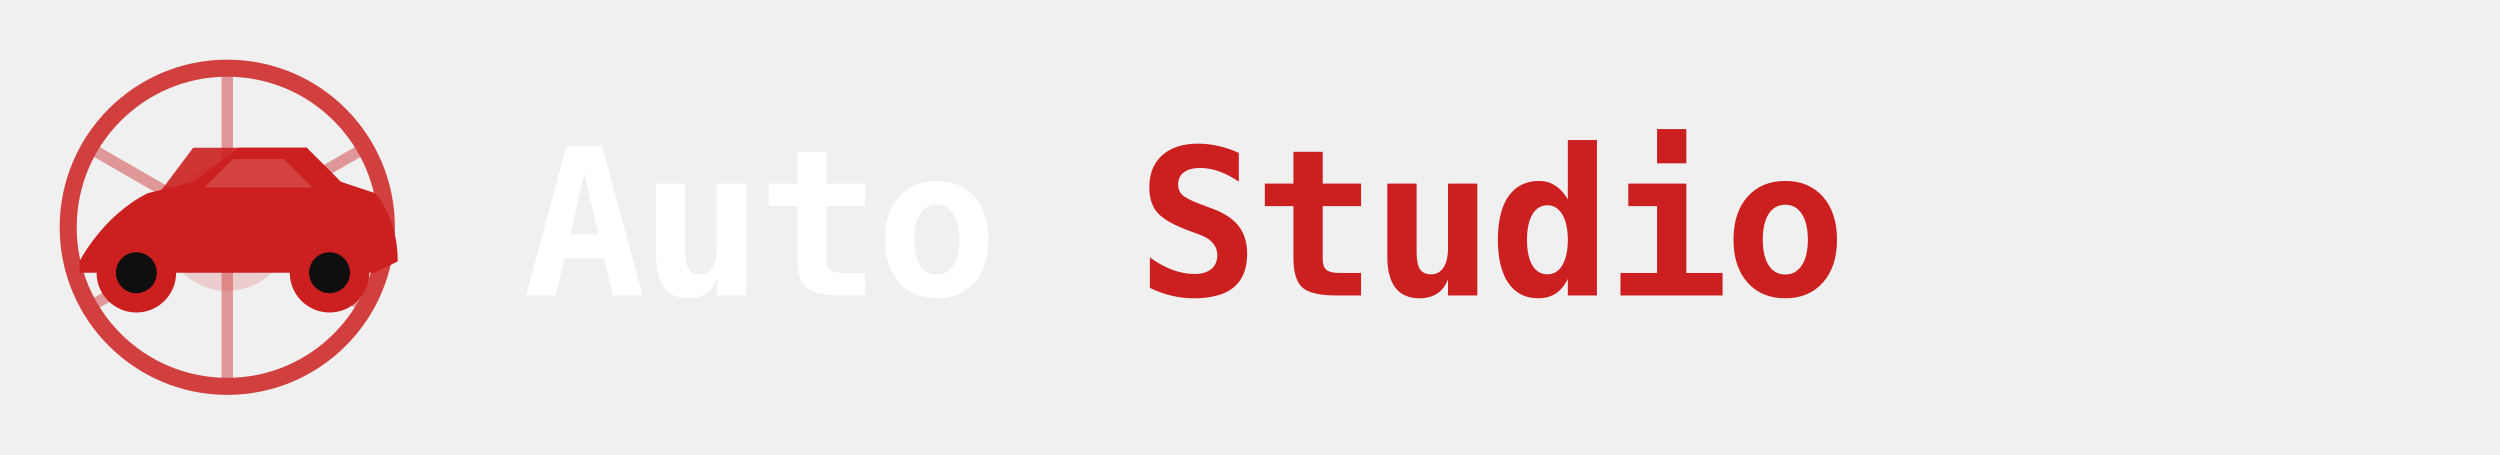
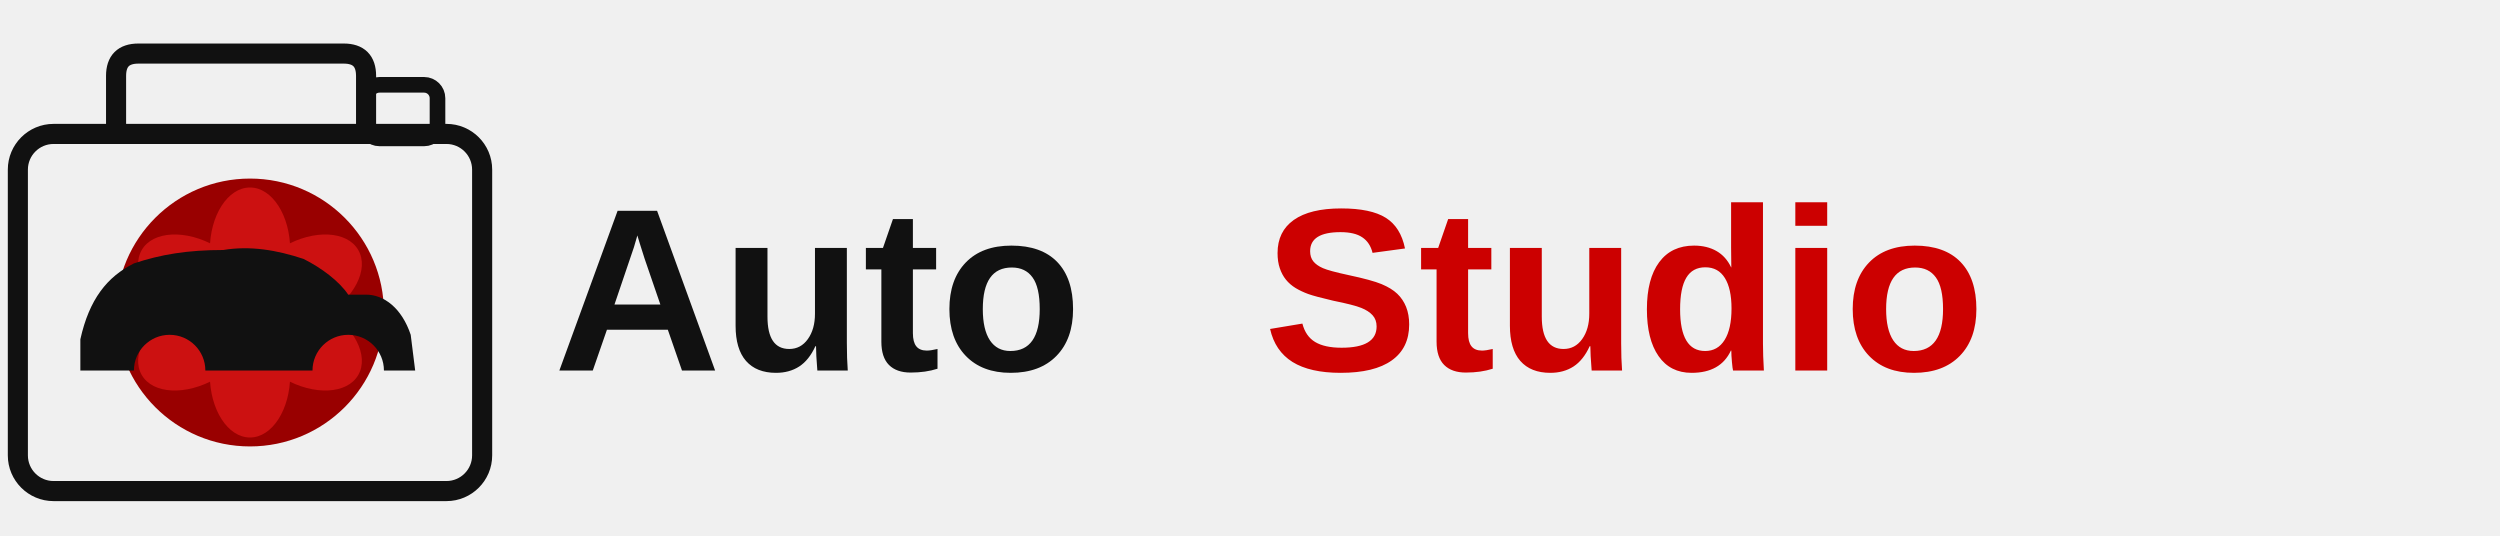
- <svg xmlns="http://www.w3.org/2000/svg" viewBox="0 0 220 40" fill="none">
-   <g opacity="0.85">
-     <circle cx="20" cy="20" r="14" stroke="#CC2020" stroke-width="1.5" fill="none" />
-     <line x1="20" y1="6" x2="20" y2="34" stroke="#CC2020" stroke-width="1" opacity="0.5" />
-     <line x1="20" y1="6" x2="20" y2="34" stroke="#CC2020" stroke-width="1" opacity="0.5" transform="rotate(60 20 20)" />
-     <line x1="20" y1="6" x2="20" y2="34" stroke="#CC2020" stroke-width="1" opacity="0.5" transform="rotate(120 20 20)" />
-     <circle cx="20" cy="20" r="5" stroke="#CC2020" stroke-width="1.2" fill="#CC2020" opacity="0.2" />
+ <svg xmlns="http://www.w3.org/2000/svg" viewBox="0 0 560 120" fill="none">
+   <defs>
+     <clipPath id="lensClip">
+       <circle cx="56" cy="70" r="30" />
+     </clipPath>
+   </defs>
+   <rect x="4" y="30" width="104" height="80" rx="8" stroke="#111111" stroke-width="4.5" fill="none" />
+   <path d="M 26 30 L 26 17 Q 26 12 31 12 L 77 12 Q 82 12 82 17 L 82 30" stroke="#111111" stroke-width="4.5" stroke-linecap="round" stroke-linejoin="round" fill="none" />
+   <rect x="82" y="19" width="16" height="12" rx="3" stroke="#111111" stroke-width="3.5" fill="none" />
+   <g clip-path="url(#lensClip)">
+     <circle cx="56" cy="70" r="30" fill="#990000" />
+     <ellipse cx="56" cy="56" rx="9" ry="14" fill="#CC1111" />
+     <ellipse cx="56" cy="56" rx="9" ry="14" fill="#CC1111" transform="rotate(60  56 70)" />
+     <ellipse cx="56" cy="56" rx="9" ry="14" fill="#CC1111" transform="rotate(120 56 70)" />
+     <ellipse cx="56" cy="56" rx="9" ry="14" fill="#CC1111" transform="rotate(180 56 70)" />
+     <ellipse cx="56" cy="56" rx="9" ry="14" fill="#CC1111" transform="rotate(240 56 70)" />
+     <ellipse cx="56" cy="56" rx="9" ry="14" fill="#CC1111" transform="rotate(300 56 70)" />
+     <circle cx="56" cy="70" r="5" fill="#660000" />
  </g>
-   <g fill="#CC2020">
-     <path d="M7 23 C7 23 9 19 13 17 L17 16 L21 13 L27 13 L30 16 L33 17 C33 17 35 19 35 23 L33 24 L7 24 Z" />
-     <path d="M14 17 L17 13 L27 13 L30 17 Z" opacity="0.9" />
-     <circle cx="12" cy="24" r="3.5" fill="#CC2020" />
-     <circle cx="12" cy="24" r="1.8" fill="#0f0f0f" />
-     <circle cx="29" cy="24" r="3.5" fill="#CC2020" />
-     <circle cx="29" cy="24" r="1.8" fill="#0f0f0f" />
-     <path d="M18 16.5 L20.5 14 L25 14 L27.5 16.5 Z" fill="white" opacity="0.15" />
-   </g>
-   <text x="46" y="26" font-family="'Fira Code', monospace" font-weight="600" font-size="18" fill="#FFFFFF" letter-spacing="-0.5">Auto</text>
-   <text x="100" y="26" font-family="'Fira Code', monospace" font-weight="600" font-size="18" fill="#CC2020" letter-spacing="-0.5">Studio</text>
+   <path fill="#111111" d="     M 18,83     L 18,76     C 20,67 24,62 30,59     C 36,57 42,56 50,56     C 56,55 62,56 68,58     C 72,60 76,63 78,66     L 82,66     C 86,66 90,69 92,75     L 93,83     L 86,83     A 8,8 0 0,0 70,83     L 46,83     A 8,8 0 0,0 30,83     Z   " />
+   <text x="124" y="83" font-family="'Arial Black', 'Arial', 'Helvetica Neue', Helvetica, sans-serif" font-weight="900" font-size="52" fill="#111111">Auto</text>
+   <text x="283" y="83" font-family="'Arial Black', 'Arial', 'Helvetica Neue', Helvetica, sans-serif" font-weight="900" font-size="52" fill="#CC0000">Studio</text>
</svg>
